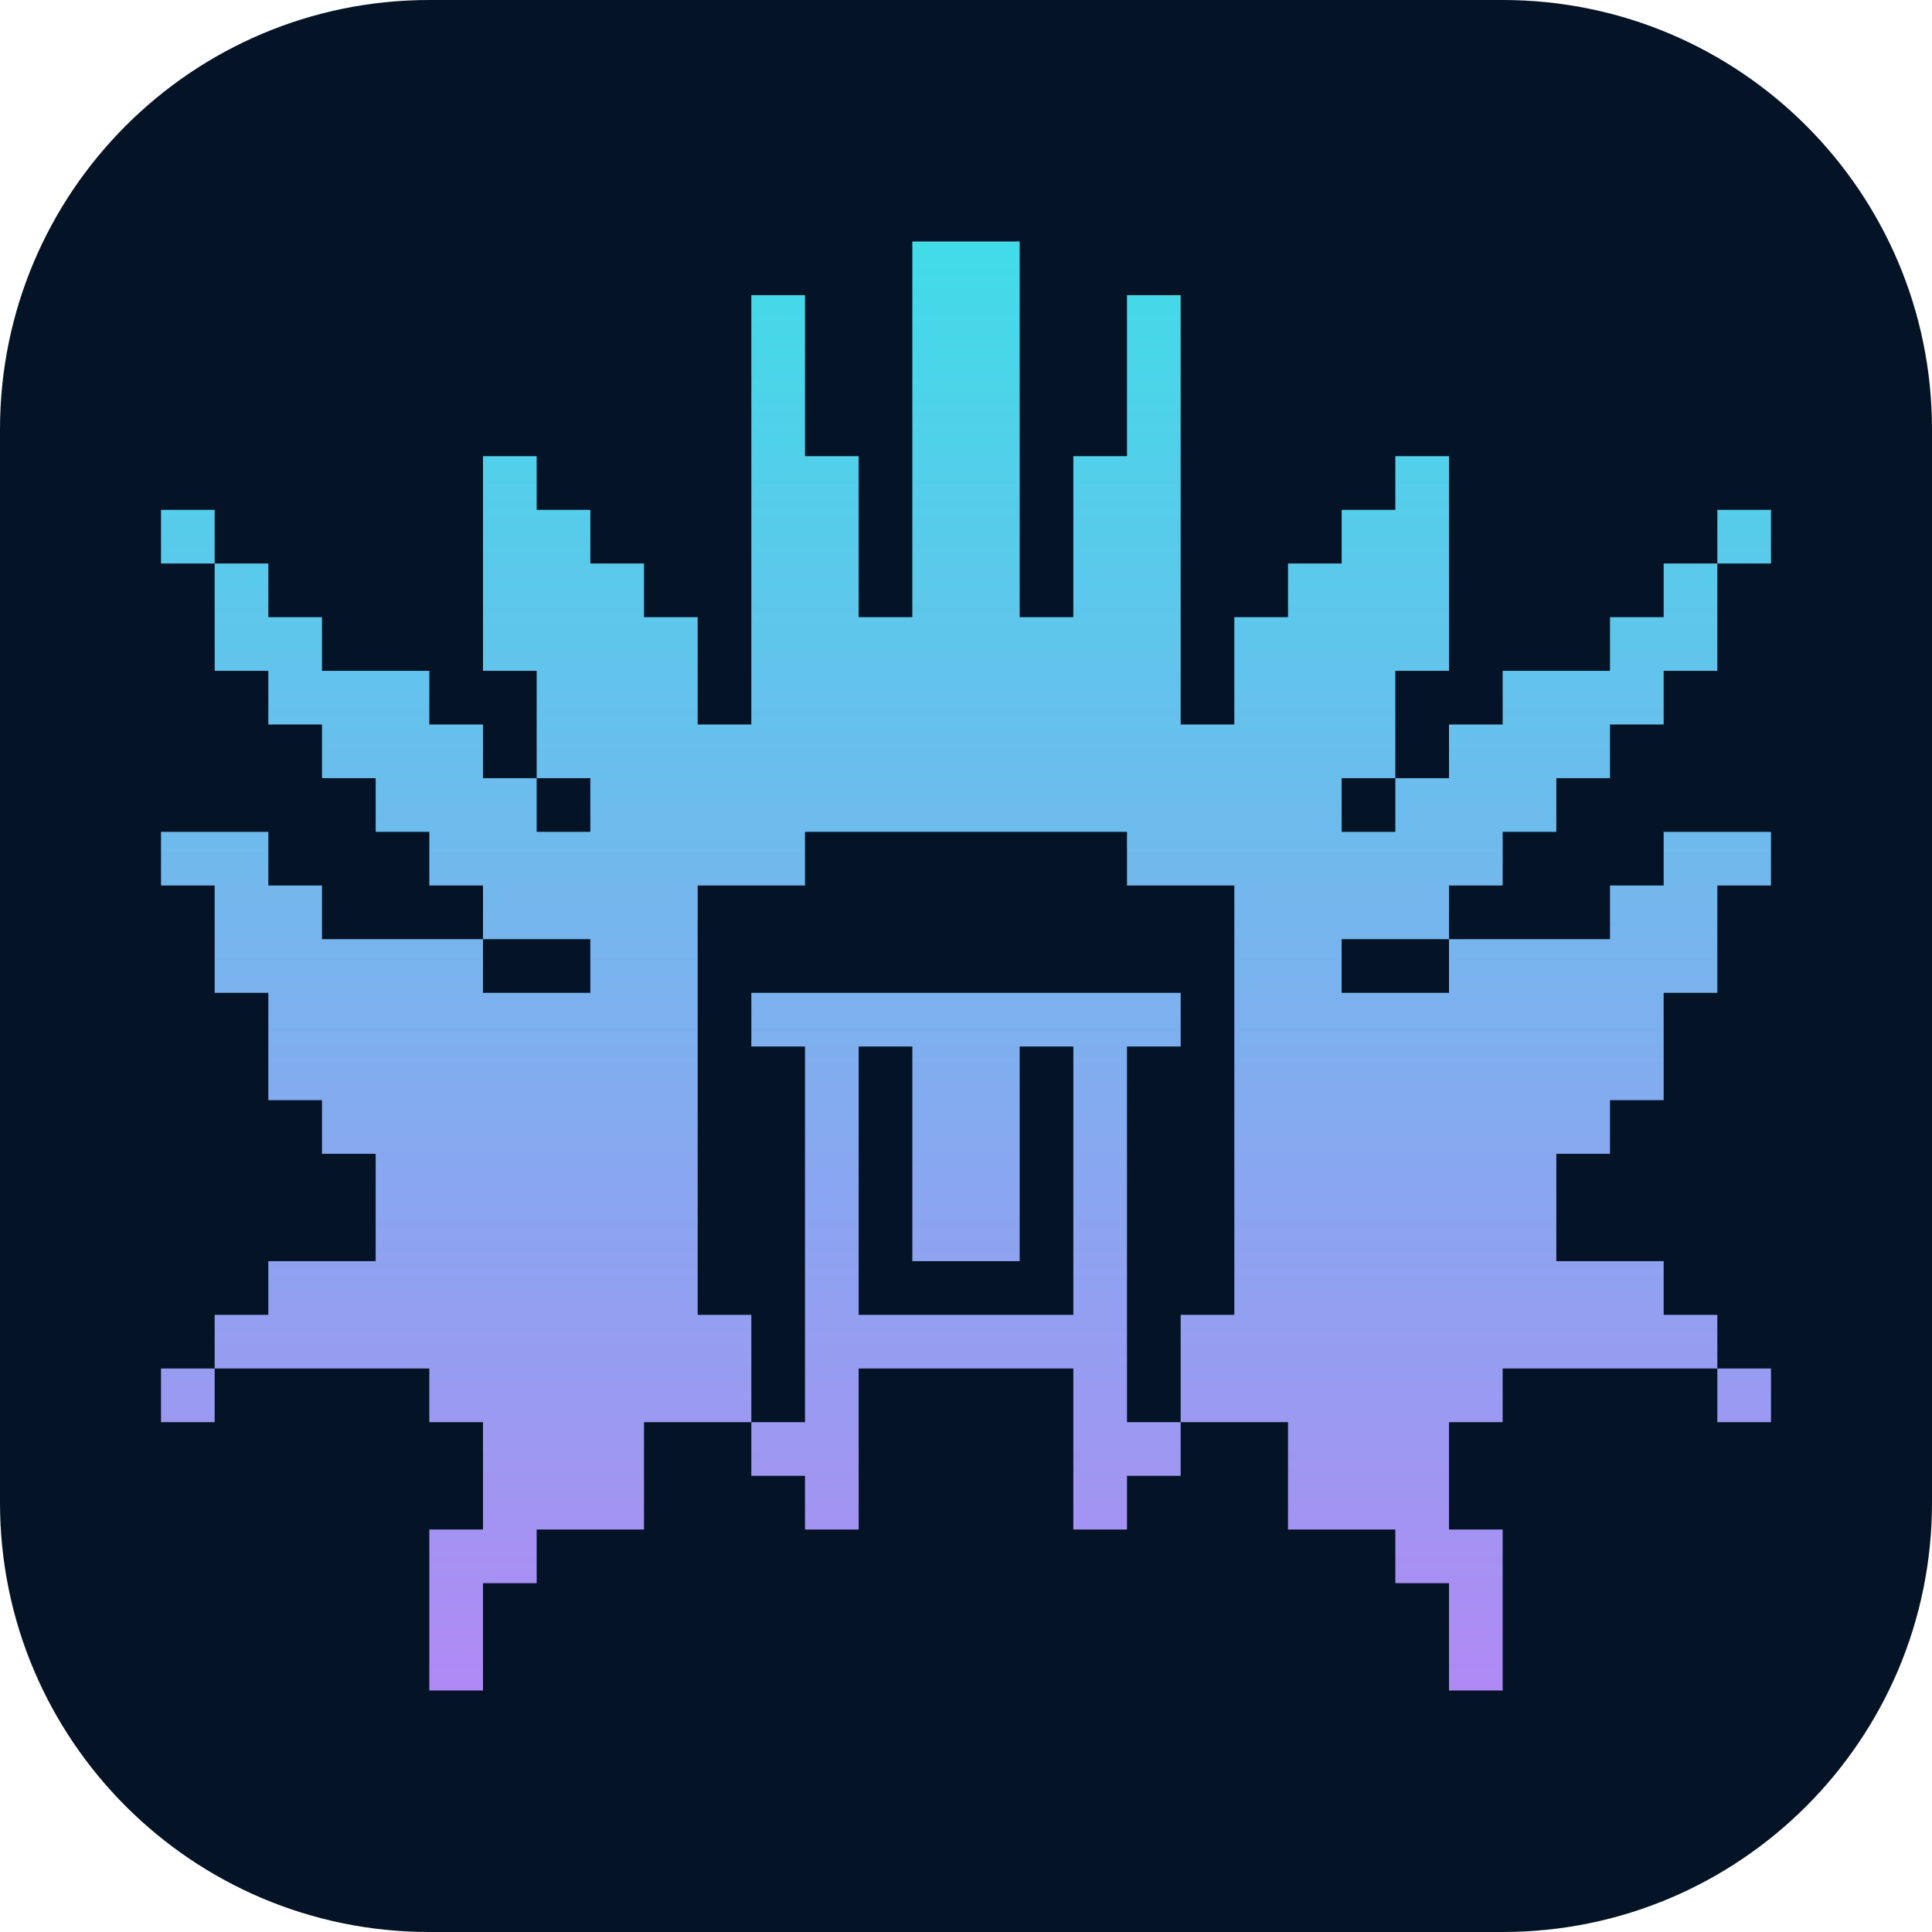
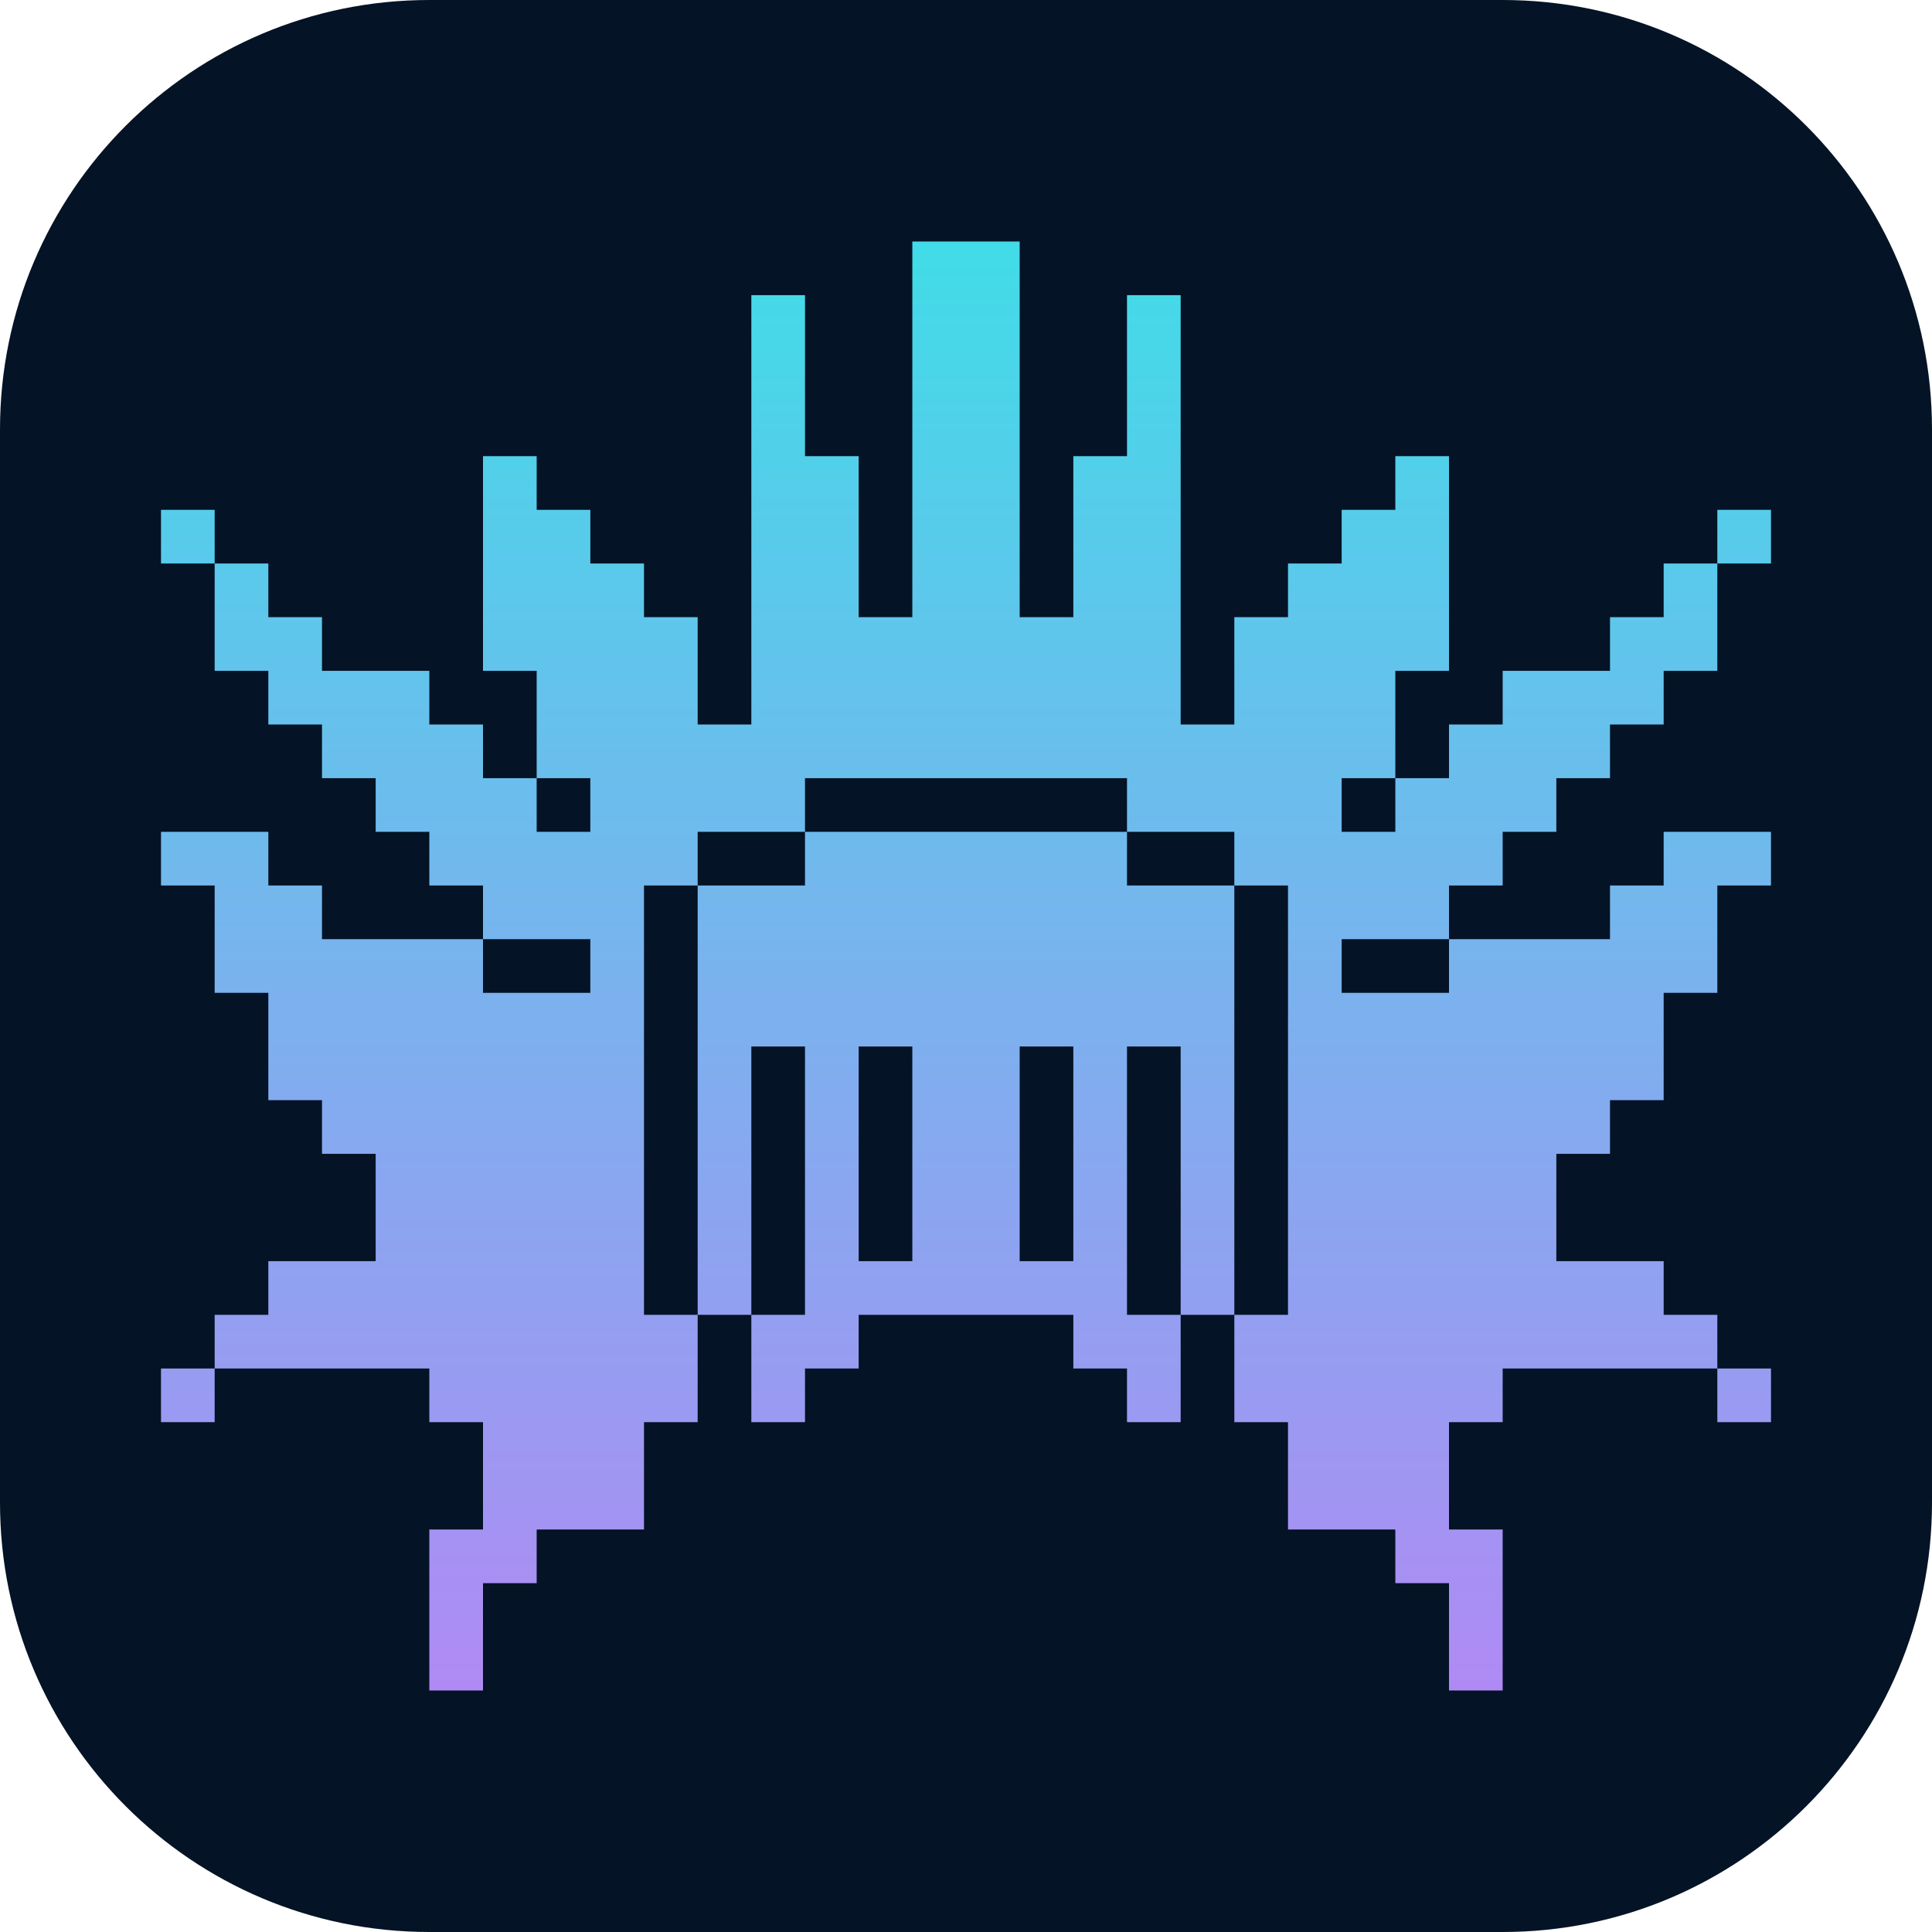
<svg xmlns="http://www.w3.org/2000/svg" viewBox="-2 -3.5 36 36">
  <defs>
    <linearGradient id="g" x1="0" y1="0" x2="0" y2="1">
      <stop offset="0" stop-color="#41dce8" />
      <stop offset="1" stop-color="#b08af4" />
    </linearGradient>
  </defs>
  <rect x="-2" y="-3.5" width="36" height="36" rx="8" fill="#041325" />
-   <path d="M15 1h2v1h-2zM12 2h1v1h-1zM15 2h2v1h-2zM19 2h1v1h-1zM12 3h1v1h-1zM15 3h2v1h-2zM19 3h1v1h-1zM12 4h1v1h-1zM15 4h2v1h-2zM19 4h1v1h-1zM7 5h1v1h-1zM12 5h2v1h-2zM15 5h2v1h-2zM18 5h2v1h-2zM24 5h1v1h-1zM1 6h1v1h-1zM7 6h2v1h-2zM12 6h2v1h-2zM15 6h2v1h-2zM18 6h2v1h-2zM23 6h2v1h-2zM30 6h1v1h-1zM2 7h1v1h-1zM7 7h3v1h-3zM12 7h2v1h-2zM15 7h2v1h-2zM18 7h2v1h-2zM22 7h3v1h-3zM29 7h1v1h-1zM2 8h2v1h-2zM7 8h4v1h-4zM12 8h8v1h-8zM21 8h4v1h-4zM28 8h2v1h-2zM3 9h3v1h-3zM8 9h3v1h-3zM12 9h8v1h-8zM21 9h3v1h-3zM26 9h3v1h-3zM4 10h3v1h-3zM8 10h16v1h-16zM25 10h3v1h-3zM5 11h3v1h-3zM9 11h14v1h-14zM24 11h3v1h-3zM1 12h2v1h-2zM6 12h7v1h-7zM19 12h7v1h-7zM29 12h2v1h-2zM2 13h2v1h-2zM7 13h4v1h-4zM21 13h4v1h-4zM28 13h2v1h-2zM2 14h5v1h-5zM9 14h2v1h-2zM21 14h2v1h-2zM25 14h5v1h-5zM3 15h8v1h-8zM12 15h8v1h-8zM21 15h8v1h-8zM3 16h8v1h-8zM13 16h1v1h-1zM15 16h2v1h-2zM18 16h1v1h-1zM21 16h8v1h-8zM4 17h7v1h-7zM13 17h1v1h-1zM15 17h2v1h-2zM18 17h1v1h-1zM21 17h7v1h-7zM5 18h6v1h-6zM13 18h1v1h-1zM15 18h2v1h-2zM18 18h1v1h-1zM21 18h6v1h-6zM5 19h6v1h-6zM13 19h1v1h-1zM15 19h2v1h-2zM18 19h1v1h-1zM21 19h6v1h-6zM3 20h8v1h-8zM13 20h1v1h-1zM18 20h1v1h-1zM21 20h8v1h-8zM2 21h10v1h-10zM13 21h6v1h-6zM20 21h10v1h-10zM1 22h1v1h-1zM6 22h6v1h-6zM13 22h1v1h-1zM18 22h1v1h-1zM20 22h6v1h-6zM30 22h1v1h-1zM7 23h3v1h-3zM12 23h2v1h-2zM18 23h2v1h-2zM22 23h3v1h-3zM7 24h3v1h-3zM13 24h1v1h-1zM18 24h1v1h-1zM22 24h3v1h-3zM6 25h2v1h-2zM24 25h2v1h-2zM6 26h1v1h-1zM25 26h1v1h-1zM6 27h1v1h-1zM25 27h1v1h-1z" fill="url(#g)" />
+   <path d="M15 1h2v1h-2zM12 2h1v1h-1zM15 2h2v1h-2zM19 2h1v1h-1zM12 3h1v1h-1zM15 3h2v1h-2zM19 3h1v1h-1zM12 4h1v1h-1zM15 4h2v1h-2zM19 4h1v1h-1zM7 5h1v1h-1zM12 5h2v1h-2zM15 5h2v1h-2zM18 5h2v1h-2zM24 5h1v1h-1zM1 6h1v1h-1zM7 6h2v1h-2zM12 6h2v1h-2zM15 6h2v1h-2zM18 6h2v1h-2zM23 6h2v1h-2zM30 6h1v1h-1zM2 7h1v1h-1zM7 7h3v1h-3zM12 7h2v1h-2zM15 7h2v1h-2zM18 7h2v1h-2zM22 7h3v1h-3zM29 7h1v1h-1zM2 8h2v1h-2zM7 8h4v1h-4zM12 8h8v1h-8zM21 8h4v1h-4zM28 8h2v1h-2zM3 9h3v1h-3zM8 9h3v1h-3zM12 9h8v1h-8zM21 9h3v1h-3zM26 9h3v1h-3zM4 10h3v1h-3zM8 10h16v1h-16zM25 10h3v1h-3zM5 11h3v1h-3zM9 11h4v1h-4zM19 11h4v1h-4zM24 11h3v1h-3zM1 12h2v1h-2zM6 12h5v1h-5zM13 12h6v1h-6zM21 12h5v1h-5zM29 12h2v1h-2zM2 13h2v1h-2zM7 13h3v1h-3zM11 13h10v1h-10zM22 13h3v1h-3zM28 13h2v1h-2zM2 14h5v1h-5zM9 14h1v1h-1zM11 14h10v1h-10zM22 14h1v1h-1zM25 14h5v1h-5zM3 15h7v1h-7zM11 15h10v1h-10zM22 15h7v1h-7zM3 16h7v1h-7zM11 16h1v1h-1zM13 16h1v1h-1zM15 16h2v1h-2zM18 16h1v1h-1zM20 16h1v1h-1zM22 16h7v1h-7zM4 17h6v1h-6zM11 17h1v1h-1zM13 17h1v1h-1zM15 17h2v1h-2zM18 17h1v1h-1zM20 17h1v1h-1zM22 17h6v1h-6zM5 18h5v1h-5zM11 18h1v1h-1zM13 18h1v1h-1zM15 18h2v1h-2zM18 18h1v1h-1zM20 18h1v1h-1zM22 18h5v1h-5zM5 19h5v1h-5zM11 19h1v1h-1zM13 19h1v1h-1zM15 19h2v1h-2zM18 19h1v1h-1zM20 19h1v1h-1zM22 19h5v1h-5zM3 20h7v1h-7zM11 20h1v1h-1zM13 20h6v1h-6zM20 20h1v1h-1zM22 20h7v1h-7zM2 21h9v1h-9zM12 21h2v1h-2zM18 21h2v1h-2zM21 21h9v1h-9zM1 22h1v1h-1zM6 22h5v1h-5zM12 22h1v1h-1zM19 22h1v1h-1zM21 22h5v1h-5zM30 22h1v1h-1zM7 23h3v1h-3zM22 23h3v1h-3zM7 24h3v1h-3zM22 24h3v1h-3zM6 25h2v1h-2zM24 25h2v1h-2zM6 26h1v1h-1zM25 26h1v1h-1zM6 27h1v1h-1zM25 27h1v1h-1z" fill="url(#g)" />
</svg>
